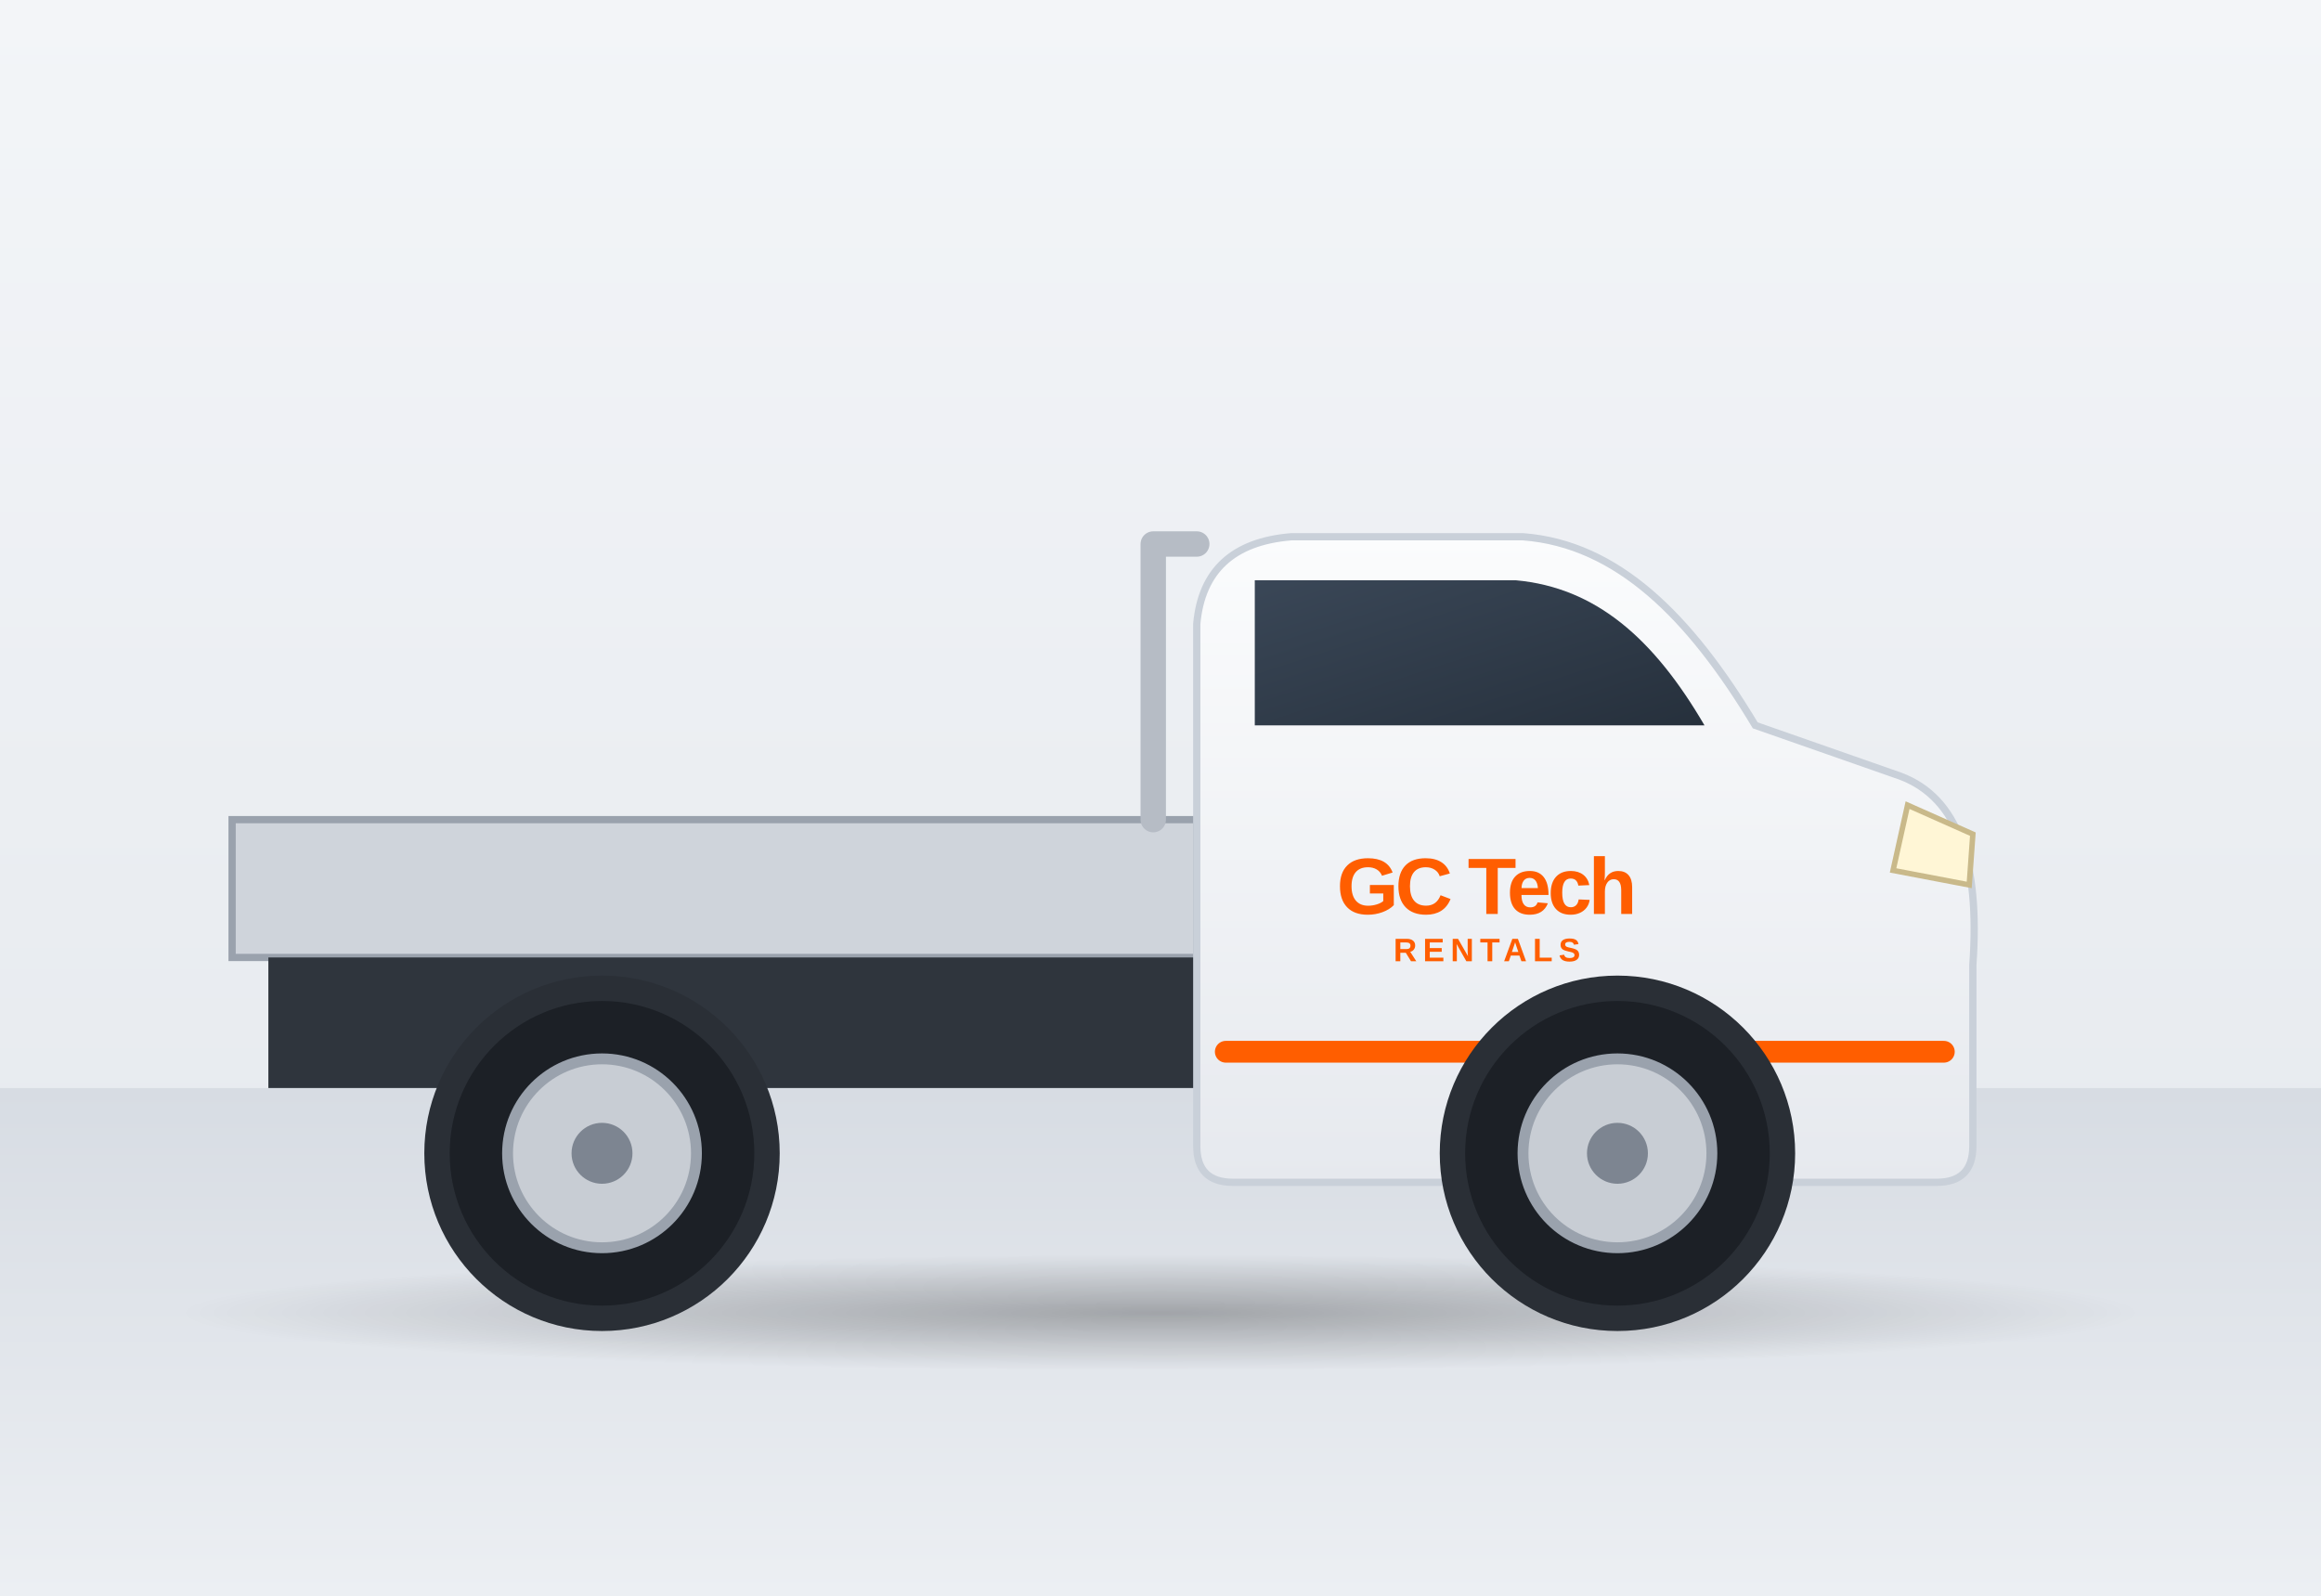
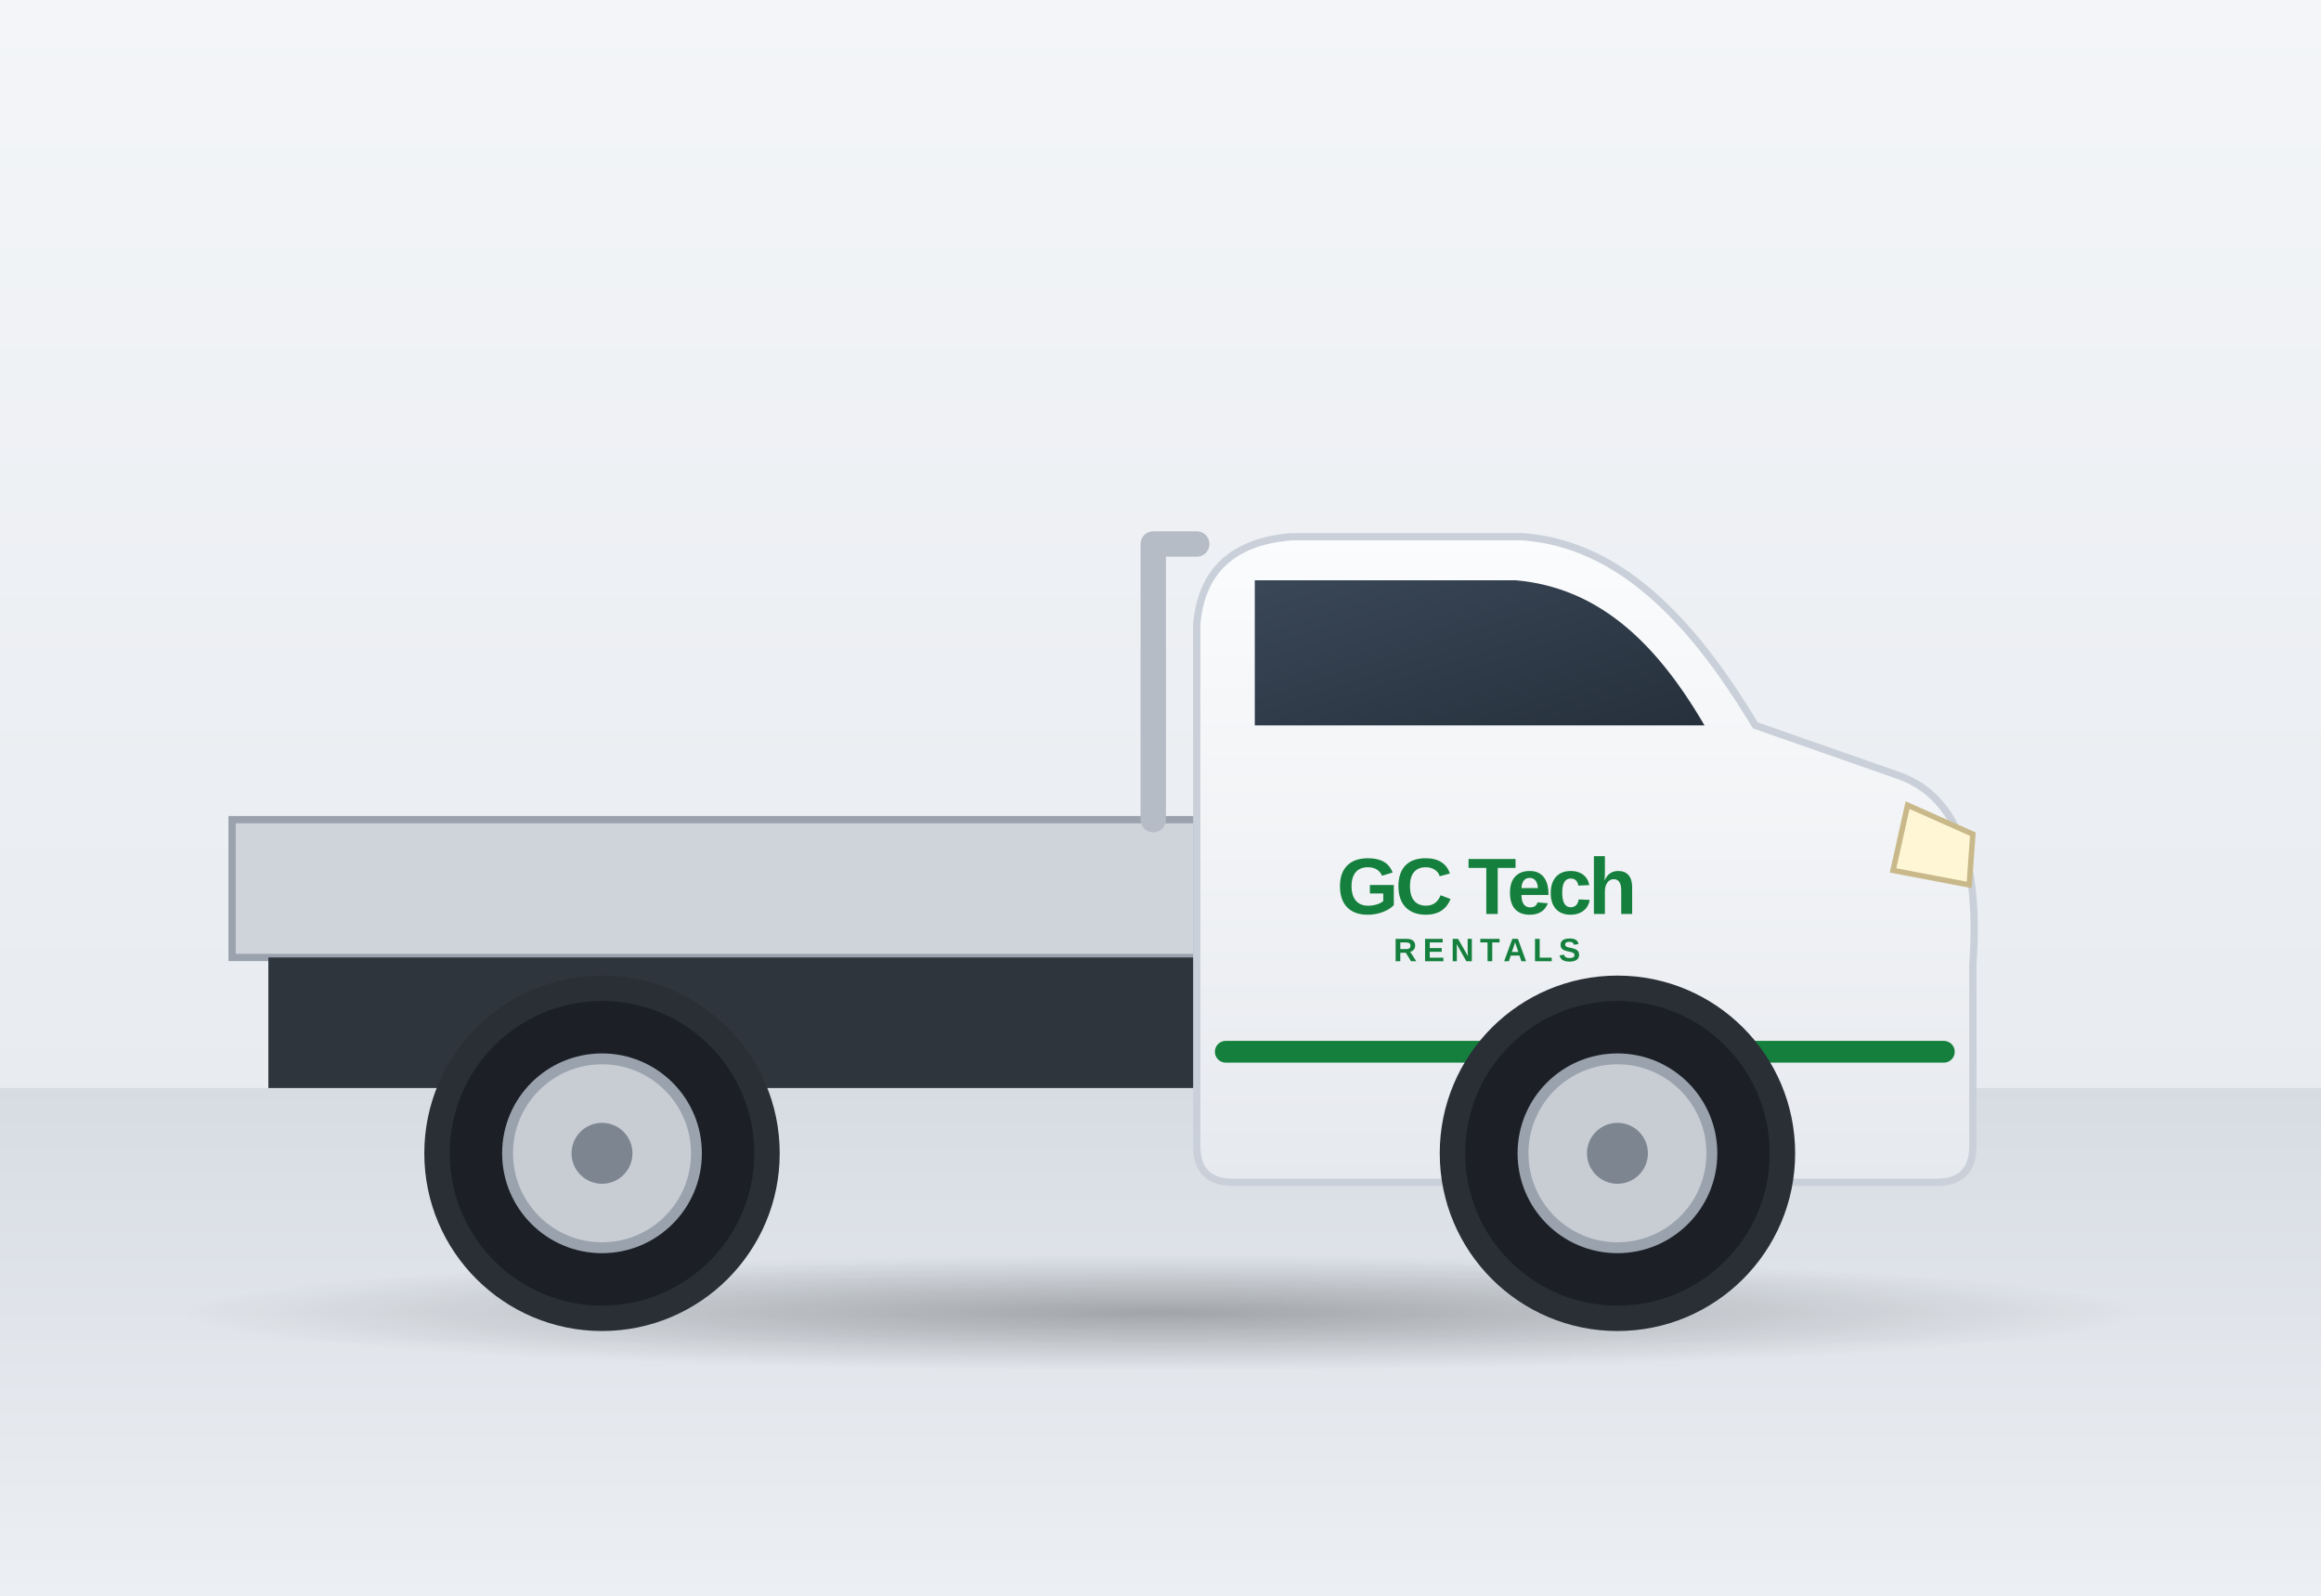
<svg xmlns="http://www.w3.org/2000/svg" viewBox="0 0 640 440" role="img" aria-label="Tray ute">
  <defs>
    <linearGradient id="wall" x1="0" y1="0" x2="0" y2="1">
      <stop offset="0" stop-color="#f3f5f8" />
      <stop offset="1" stop-color="#e3e7ec" />
    </linearGradient>
    <linearGradient id="floor" x1="0" y1="0" x2="0" y2="1">
      <stop offset="0" stop-color="#d7dce3" />
      <stop offset="1" stop-color="#eceff3" />
    </linearGradient>
    <linearGradient id="paint" x1="0" y1="0" x2="0" y2="1">
      <stop offset="0" stop-color="#fbfcfd" />
      <stop offset="1" stop-color="#e6e9ee" />
    </linearGradient>
    <linearGradient id="glass" x1="0" y1="0" x2="1" y2="1">
      <stop offset="0" stop-color="#3a4757" />
      <stop offset="1" stop-color="#26303c" />
    </linearGradient>
    <radialGradient id="shadow" cx="0.5" cy="0.5" r="0.5">
      <stop offset="0" stop-color="#000" stop-opacity=".28" />
      <stop offset="1" stop-color="#000" stop-opacity="0" />
    </radialGradient>
  </defs>
  <rect width="640" height="440" fill="url(#wall)" />
  <rect y="300" width="640" height="140" fill="url(#floor)" />
  <ellipse cx="320" cy="362" rx="270" ry="16" fill="url(#shadow)" />
  <path d="M64,226 L330,226 L330,264 L64,264 Z" fill="#cfd4db" stroke="#9aa2ad" stroke-width="2" />
  <path d="M74,264 L340,264 L340,300 L74,300 Z" fill="#2f353d" />
  <path d="M318,150 L318,226 M318,150 L330,150" stroke="#b6bcc5" stroke-width="7" stroke-linecap="round" fill="none" />
  <path d="M330,316 L330,172 Q332,150 356,148 L420,148 C446,150 466,170 484,200 L524,214 C540,220 546,238 544,266 L544,316 Q544,326 534,326 L340,326 Q330,326 330,316 Z" fill="url(#paint)" stroke="#c9d0d9" stroke-width="2" />
  <path d="M346,160 L418,160 C440,162 456,176 470,200 L346,200 Z" fill="url(#glass)" />
-   <path d="M338,290 L536,290" stroke="#FF5E00" stroke-width="6" stroke-linecap="round" />
+   <path d="M338,290 L536,290" stroke="#15803D" stroke-width="6" stroke-linecap="round" />
  <path d="M526,222 L544,230 L543,244 L522,240 Z" fill="#fff6d6" stroke="#c9b98a" stroke-width="1.5" />
-   <text x="410" y="252" text-anchor="middle" font-family="Arial, Helvetica, sans-serif" font-weight="800" font-size="22" fill="#FF5E00" letter-spacing="-1">GC Tech</text>
-   <text x="410" y="265.05" text-anchor="middle" font-family="Arial, Helvetica, sans-serif" font-weight="700" font-size="9" fill="#FF5E00" letter-spacing="1.62">RENTALS</text>
+   <text x="410" y="252" text-anchor="middle" font-family="Arial, Helvetica, sans-serif" font-weight="800" font-size="22" fill="#15803D" letter-spacing="-1">GC Tech</text>
+   <text x="410" y="265.05" text-anchor="middle" font-family="Arial, Helvetica, sans-serif" font-weight="700" font-size="9" fill="#15803D" letter-spacing="1.62">RENTALS</text>
  <circle cx="166" cy="318" r="49" fill="#2a2f36" />
  <circle cx="166" cy="318" r="42" fill="#1c2026" />
  <circle cx="166" cy="318" r="26.04" fill="#c8cdd4" />
  <circle cx="166" cy="318" r="26.04" fill="none" stroke="#9aa2ad" stroke-width="3" />
  <circle cx="166" cy="318" r="8.4" fill="#7d8591" />
  <circle cx="446" cy="318" r="49" fill="#2a2f36" />
  <circle cx="446" cy="318" r="42" fill="#1c2026" />
  <circle cx="446" cy="318" r="26.04" fill="#c8cdd4" />
  <circle cx="446" cy="318" r="26.04" fill="none" stroke="#9aa2ad" stroke-width="3" />
  <circle cx="446" cy="318" r="8.4" fill="#7d8591" />
</svg>
